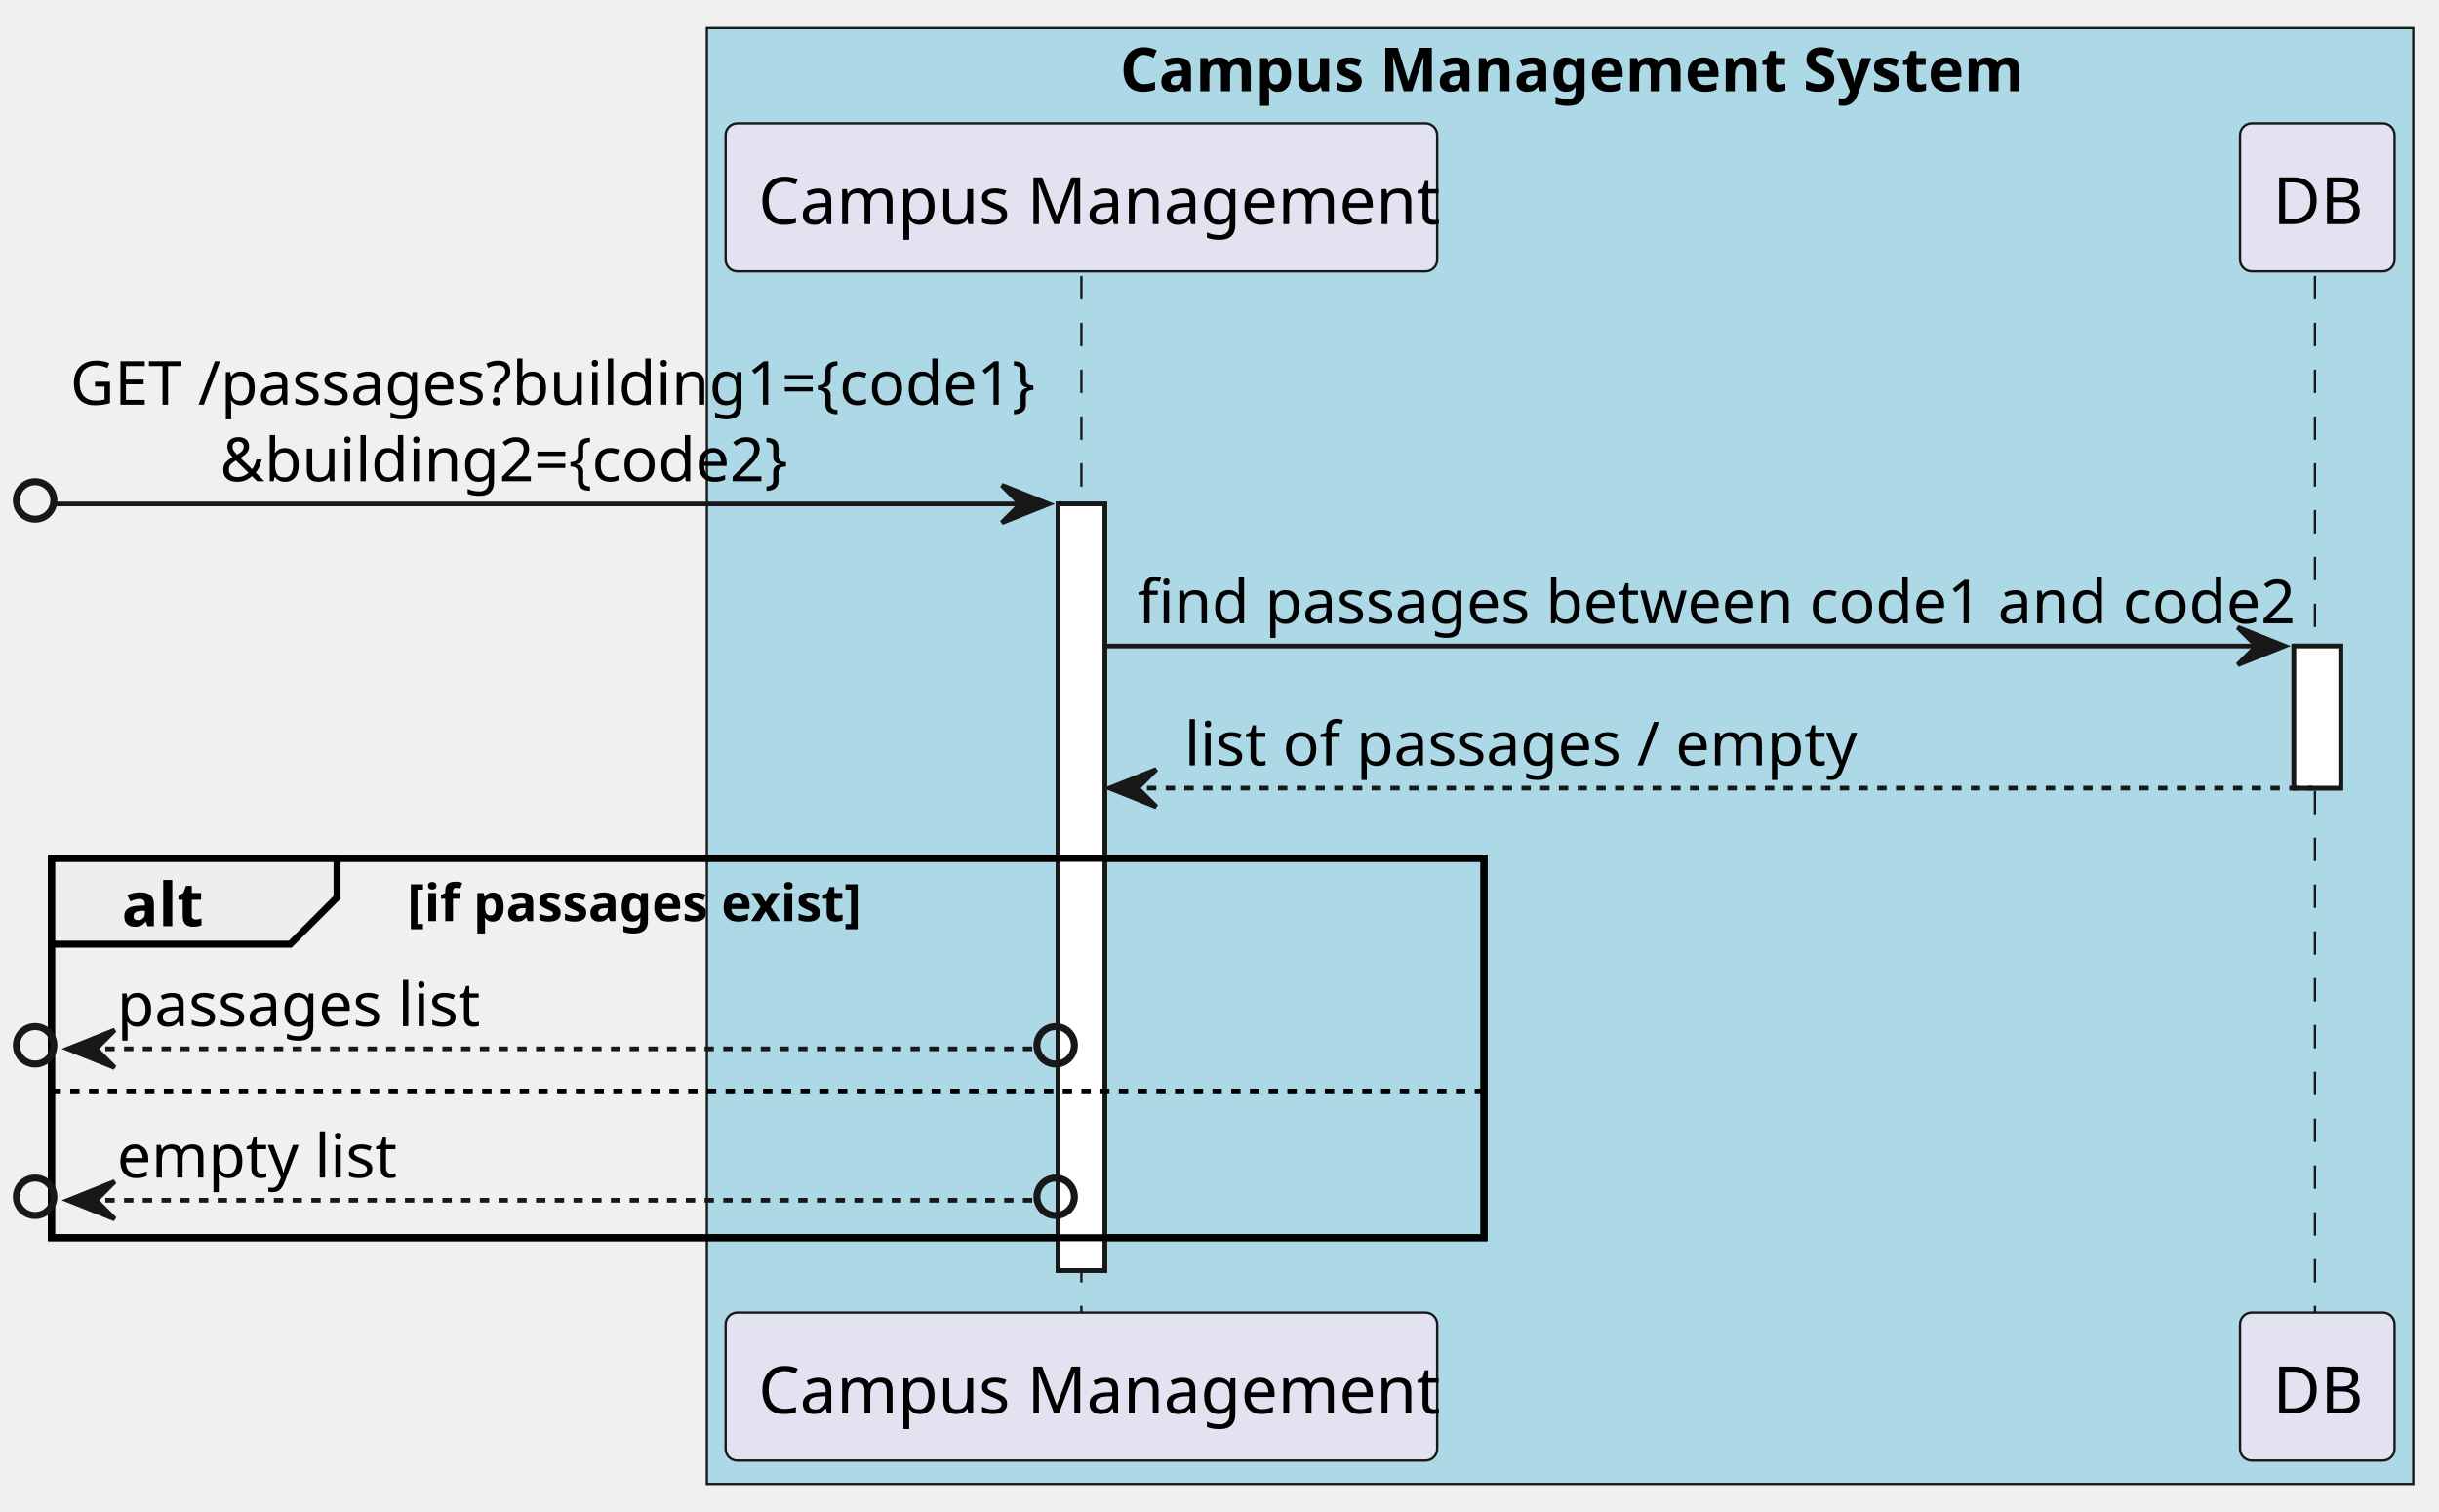
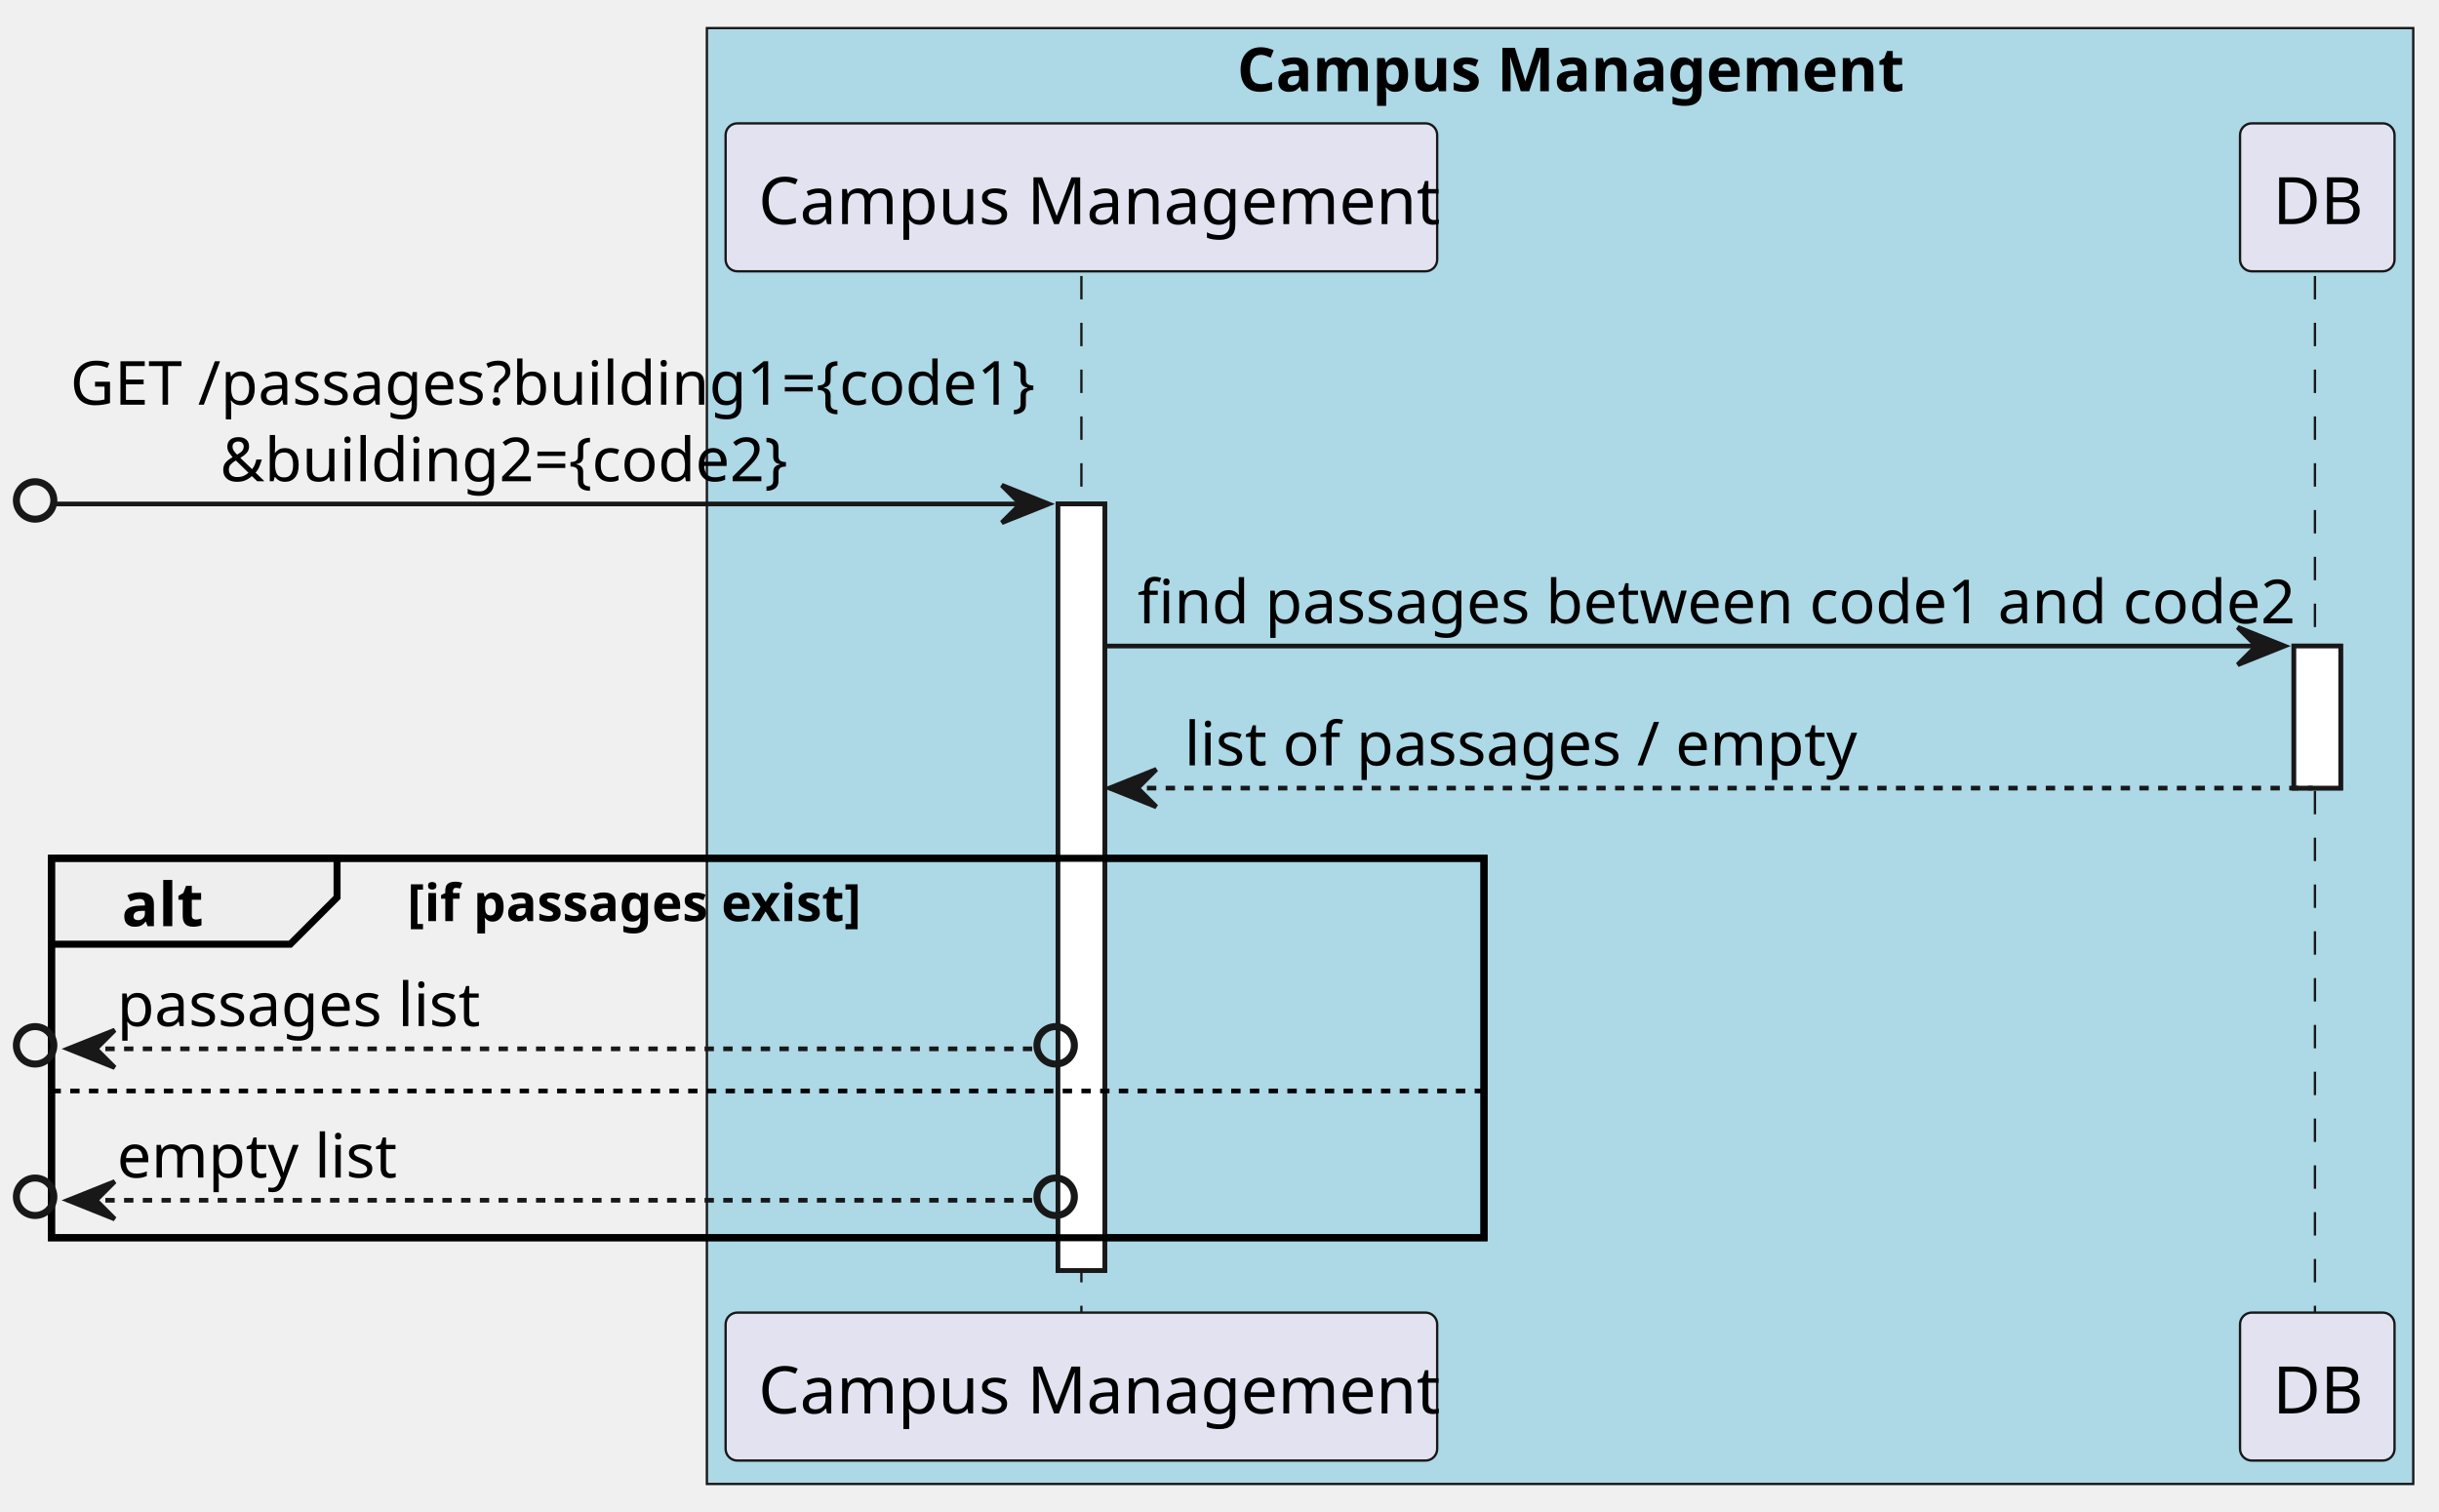
<svg xmlns="http://www.w3.org/2000/svg" contentStyleType="text/css" height="323px" preserveAspectRatio="none" style="width:521px;height:323px;background:#FFFFFF;" version="1.1" viewBox="0 0 521 323" width="521px" zoomAndPan="magnify">
  <defs />
  <g>
    <rect fill="#ADD8E6" height="311.031" style="stroke:#181818;stroke-width:0.5;" width="364.5" x="151" y="6" />
-     <text fill="#000000" font-family="sans-serif" font-size="13" font-weight="bold" lengthAdjust="spacing" textLength="188" x="239.25" y="19.495">Campus Management System</text>
+     <text fill="#000000" font-family="sans-serif" font-size="13" font-weight="bold" lengthAdjust="spacing" textLength="138" x="264.25" y="19.495">Campus Management</text>
    <rect fill="#FFFFFF" height="163.758" style="stroke:#181818;stroke-width:1.0;" width="10" x="226" y="107.664" />
    <rect fill="#FFFFFF" height="30.352" style="stroke:#181818;stroke-width:1.0;" width="10" x="490" y="138.016" />
    <rect fill="none" height="81.055" style="stroke:#000000;stroke-width:1.5;" width="306" x="11" y="183.367" />
    <line style="stroke:#181818;stroke-width:0.5;stroke-dasharray:5.0,5.0;" x1="231" x2="231" y1="58.961" y2="281.422" />
    <line style="stroke:#181818;stroke-width:0.5;stroke-dasharray:5.0,5.0;" x1="494.5" x2="494.5" y1="58.961" y2="281.422" />
    <rect fill="#E2E2F0" height="31.609" rx="2.5" ry="2.5" style="stroke:#181818;stroke-width:0.5;" width="152" x="155" y="26.352" />
    <text fill="#000000" font-family="sans-serif" font-size="14" lengthAdjust="spacing" textLength="138" x="162" y="47.885">Campus Management</text>
    <rect fill="#E2E2F0" height="31.609" rx="2.5" ry="2.5" style="stroke:#181818;stroke-width:0.5;" width="152" x="155" y="280.422" />
    <text fill="#000000" font-family="sans-serif" font-size="14" lengthAdjust="spacing" textLength="138" x="162" y="301.955">Campus Management</text>
    <rect fill="#E2E2F0" height="31.609" rx="2.5" ry="2.5" style="stroke:#181818;stroke-width:0.5;" width="33" x="478.5" y="26.352" />
    <text fill="#000000" font-family="sans-serif" font-size="14" lengthAdjust="spacing" textLength="19" x="485.5" y="47.885">DB</text>
    <rect fill="#E2E2F0" height="31.609" rx="2.5" ry="2.5" style="stroke:#181818;stroke-width:0.5;" width="33" x="478.5" y="280.422" />
    <text fill="#000000" font-family="sans-serif" font-size="14" lengthAdjust="spacing" textLength="19" x="485.5" y="301.955">DB</text>
    <rect fill="#FFFFFF" height="163.758" style="stroke:#181818;stroke-width:1.0;" width="10" x="226" y="107.664" />
    <rect fill="#FFFFFF" height="30.352" style="stroke:#181818;stroke-width:1.0;" width="10" x="490" y="138.016" />
    <ellipse cx="7.5" cy="106.914" fill="none" rx="4" ry="4" style="stroke:#181818;stroke-width:1.5;" />
    <polygon fill="#181818" points="214,103.664,224,107.664,214,111.664,218,107.664" style="stroke:#181818;stroke-width:1.0;" />
    <line style="stroke:#181818;stroke-width:1.0;" x1="12" x2="220" y1="107.664" y2="107.664" />
    <text fill="#000000" font-family="sans-serif" font-size="13" lengthAdjust="spacing" textLength="199" x="15" y="86.456">GET /passages?building1={code1}</text>
    <text fill="#000000" font-family="sans-serif" font-size="13" lengthAdjust="spacing" textLength="111" x="47" y="102.808">&amp;building2={code2}</text>
    <polygon fill="#181818" points="478,134.016,488,138.016,478,142.016,482,138.016" style="stroke:#181818;stroke-width:1.0;" />
    <line style="stroke:#181818;stroke-width:1.0;" x1="236" x2="484" y1="138.016" y2="138.016" />
    <text fill="#000000" font-family="sans-serif" font-size="13" lengthAdjust="spacing" textLength="235" x="243" y="133.159">find passages between code1 and code2</text>
    <polygon fill="#181818" points="247,164.367,237,168.367,247,172.367,243,168.367" style="stroke:#181818;stroke-width:1.0;" />
    <line style="stroke:#181818;stroke-width:1.0;stroke-dasharray:2.0,2.0;" x1="241" x2="494" y1="168.367" y2="168.367" />
    <text fill="#000000" font-family="sans-serif" font-size="13" lengthAdjust="spacing" textLength="139" x="253" y="163.511">list of passages / empty</text>
    <path d="M11,183.367 L72,183.367 L72,191.719 L62,201.719 L11,201.719 L11,183.367 " fill="#EEEEEE" style="stroke:#000000;stroke-width:1.5;" />
    <rect fill="none" height="81.055" style="stroke:#000000;stroke-width:1.5;" width="306" x="11" y="183.367" />
    <text fill="#000000" font-family="sans-serif" font-size="13" font-weight="bold" lengthAdjust="spacing" textLength="16" x="26" y="197.862">alt</text>
    <text fill="#000000" font-family="sans-serif" font-size="11" font-weight="bold" lengthAdjust="spacing" textLength="102" x="87" y="196.786">[if passages exist]</text>
    <ellipse cx="7.5" cy="223.32" fill="none" rx="4" ry="4" style="stroke:#181818;stroke-width:1.5;" />
    <polygon fill="#181818" points="24.5,220.07,14.5,224.07,24.5,228.07,20.5,224.07" style="stroke:#181818;stroke-width:1.0;" />
    <ellipse cx="225.5" cy="223.32" fill="none" rx="4" ry="4" style="stroke:#181818;stroke-width:1.5;" />
    <line style="stroke:#181818;stroke-width:1.0;stroke-dasharray:2.0,2.0;" x1="22.5" x2="221" y1="224.07" y2="224.07" />
    <text fill="#000000" font-family="sans-serif" font-size="13" lengthAdjust="spacing" textLength="77" x="25" y="219.214">passages list</text>
    <line style="stroke:#000000;stroke-width:1.0;stroke-dasharray:2.0,2.0;" x1="11" x2="317" y1="233.07" y2="233.07" />
    <ellipse cx="7.5" cy="255.672" fill="none" rx="4" ry="4" style="stroke:#181818;stroke-width:1.5;" />
    <polygon fill="#181818" points="24.5,252.422,14.5,256.422,24.5,260.422,20.5,256.422" style="stroke:#181818;stroke-width:1.0;" />
    <ellipse cx="225.5" cy="255.672" fill="none" rx="4" ry="4" style="stroke:#181818;stroke-width:1.5;" />
    <line style="stroke:#181818;stroke-width:1.0;stroke-dasharray:2.0,2.0;" x1="22.5" x2="221" y1="256.422" y2="256.422" />
    <text fill="#000000" font-family="sans-serif" font-size="13" lengthAdjust="spacing" textLength="57" x="25" y="251.565">empty list</text>
  </g>
</svg>
